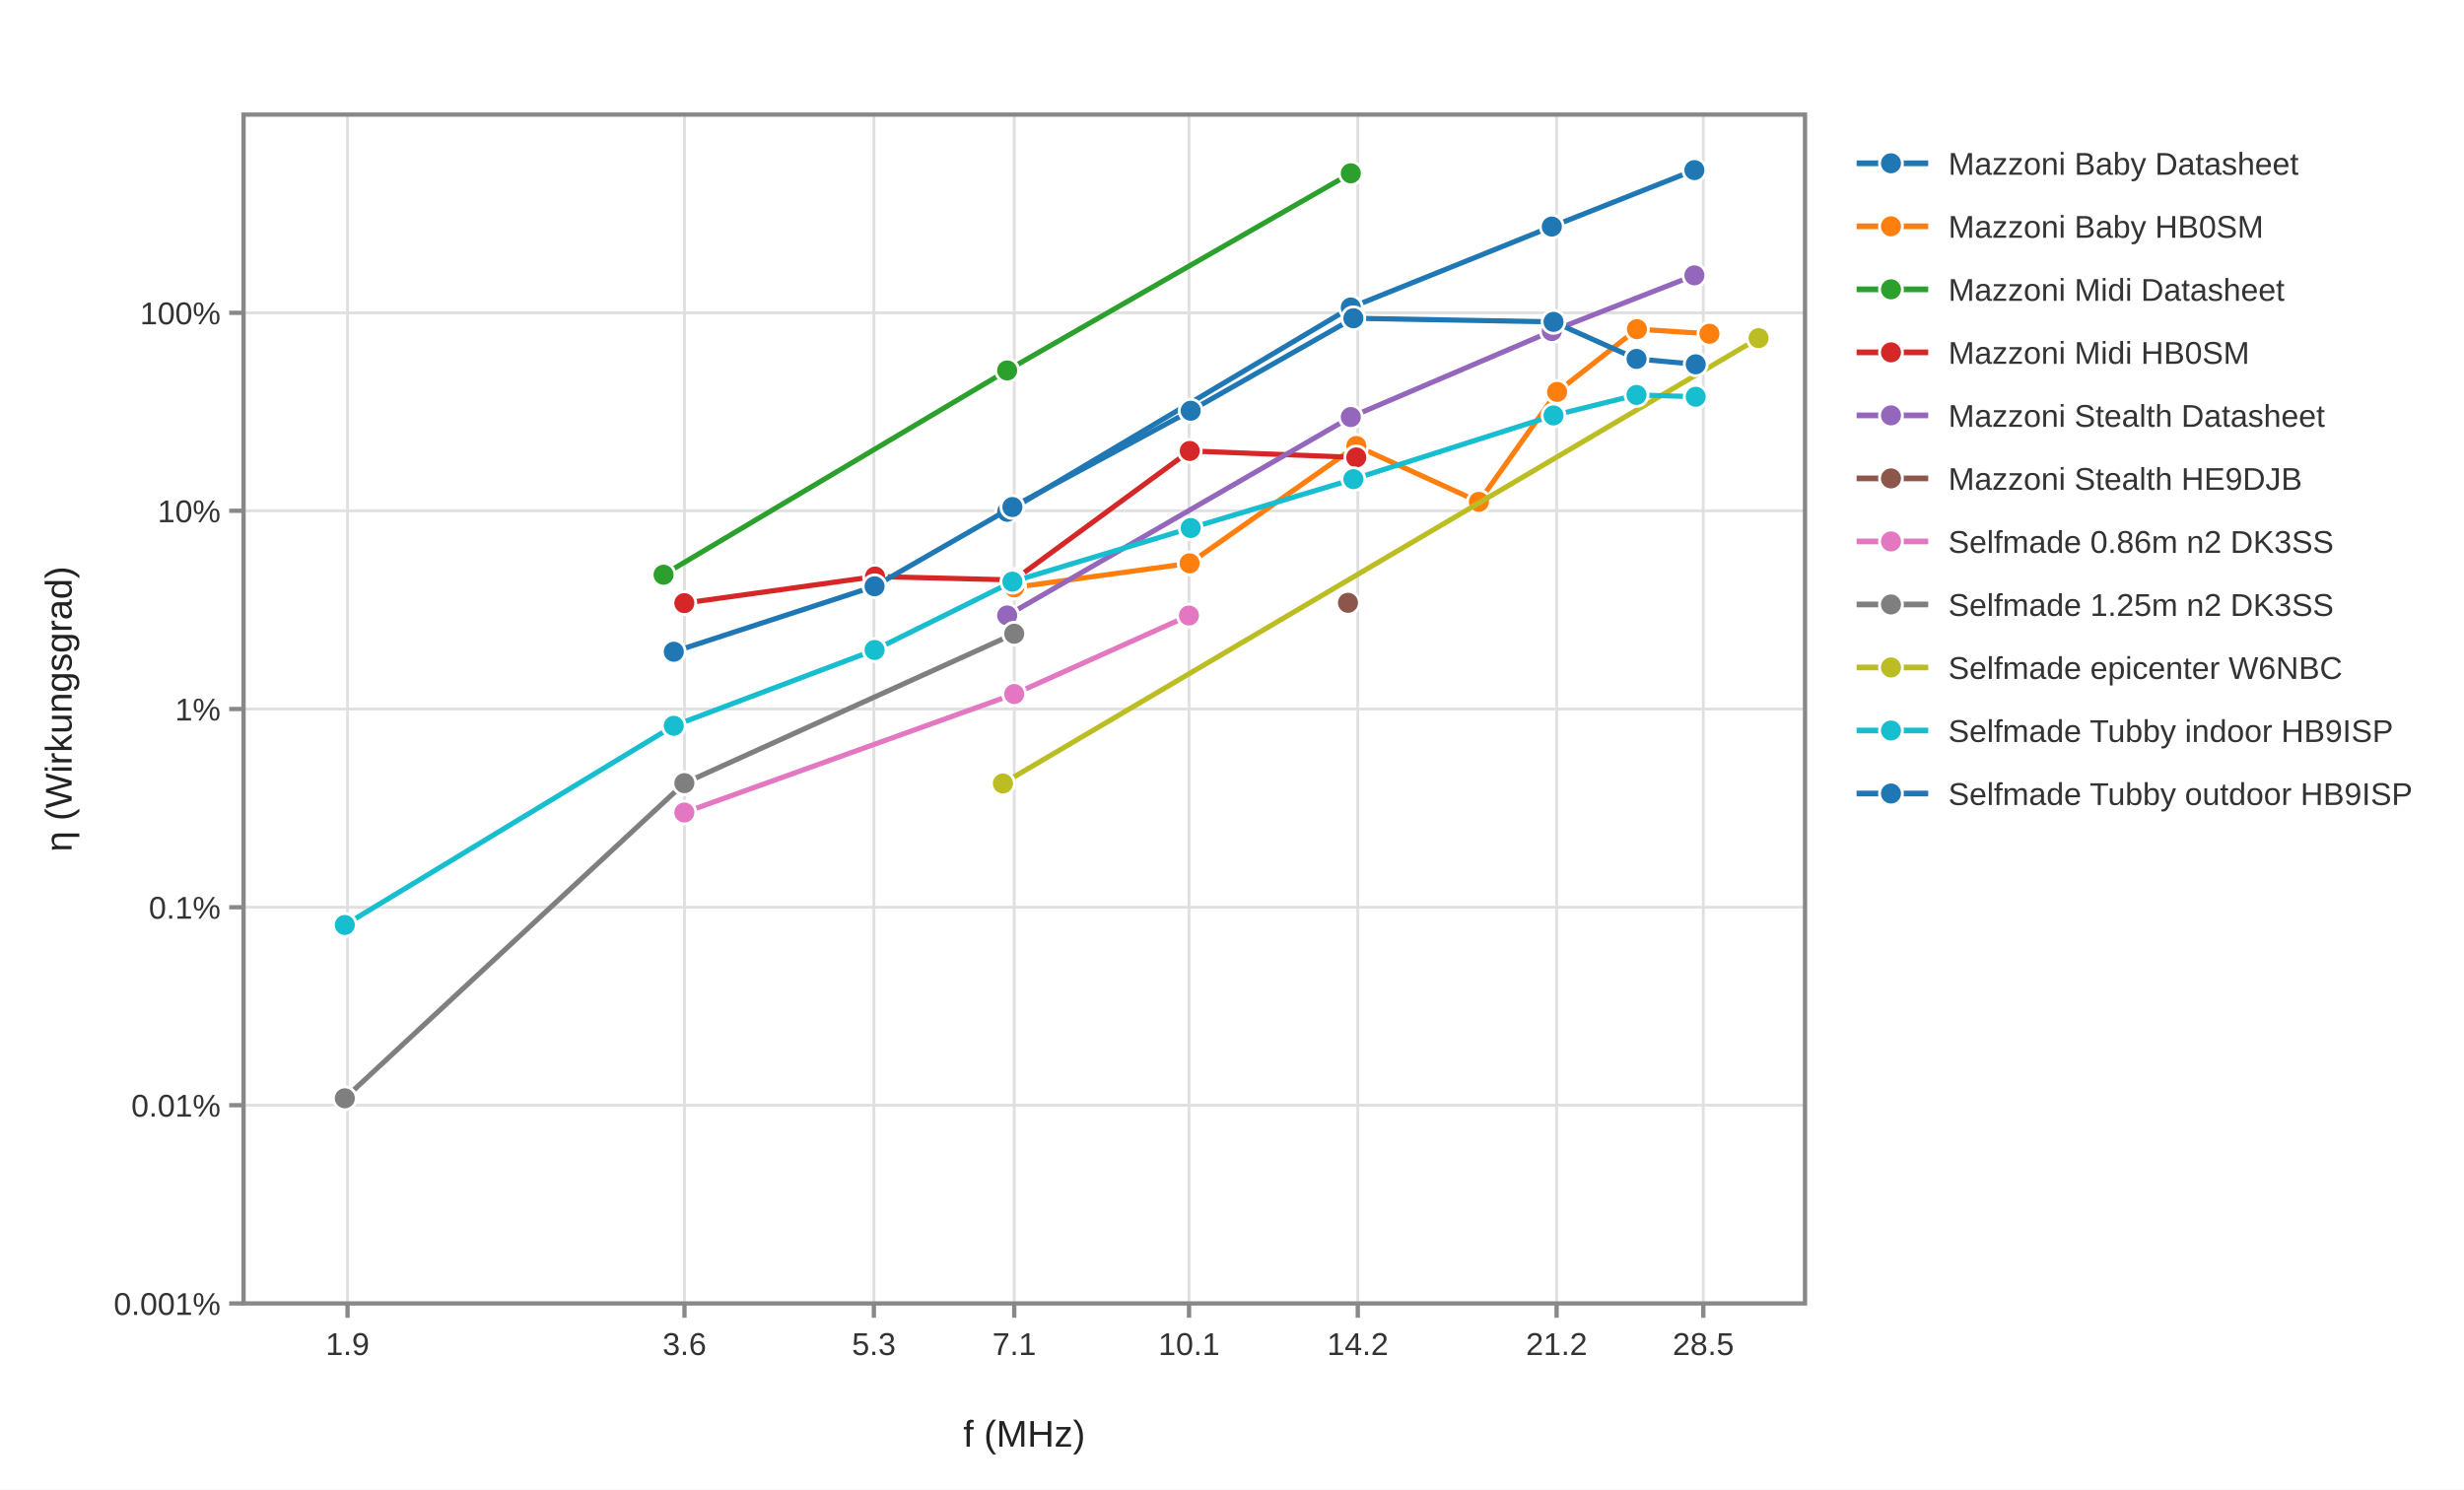
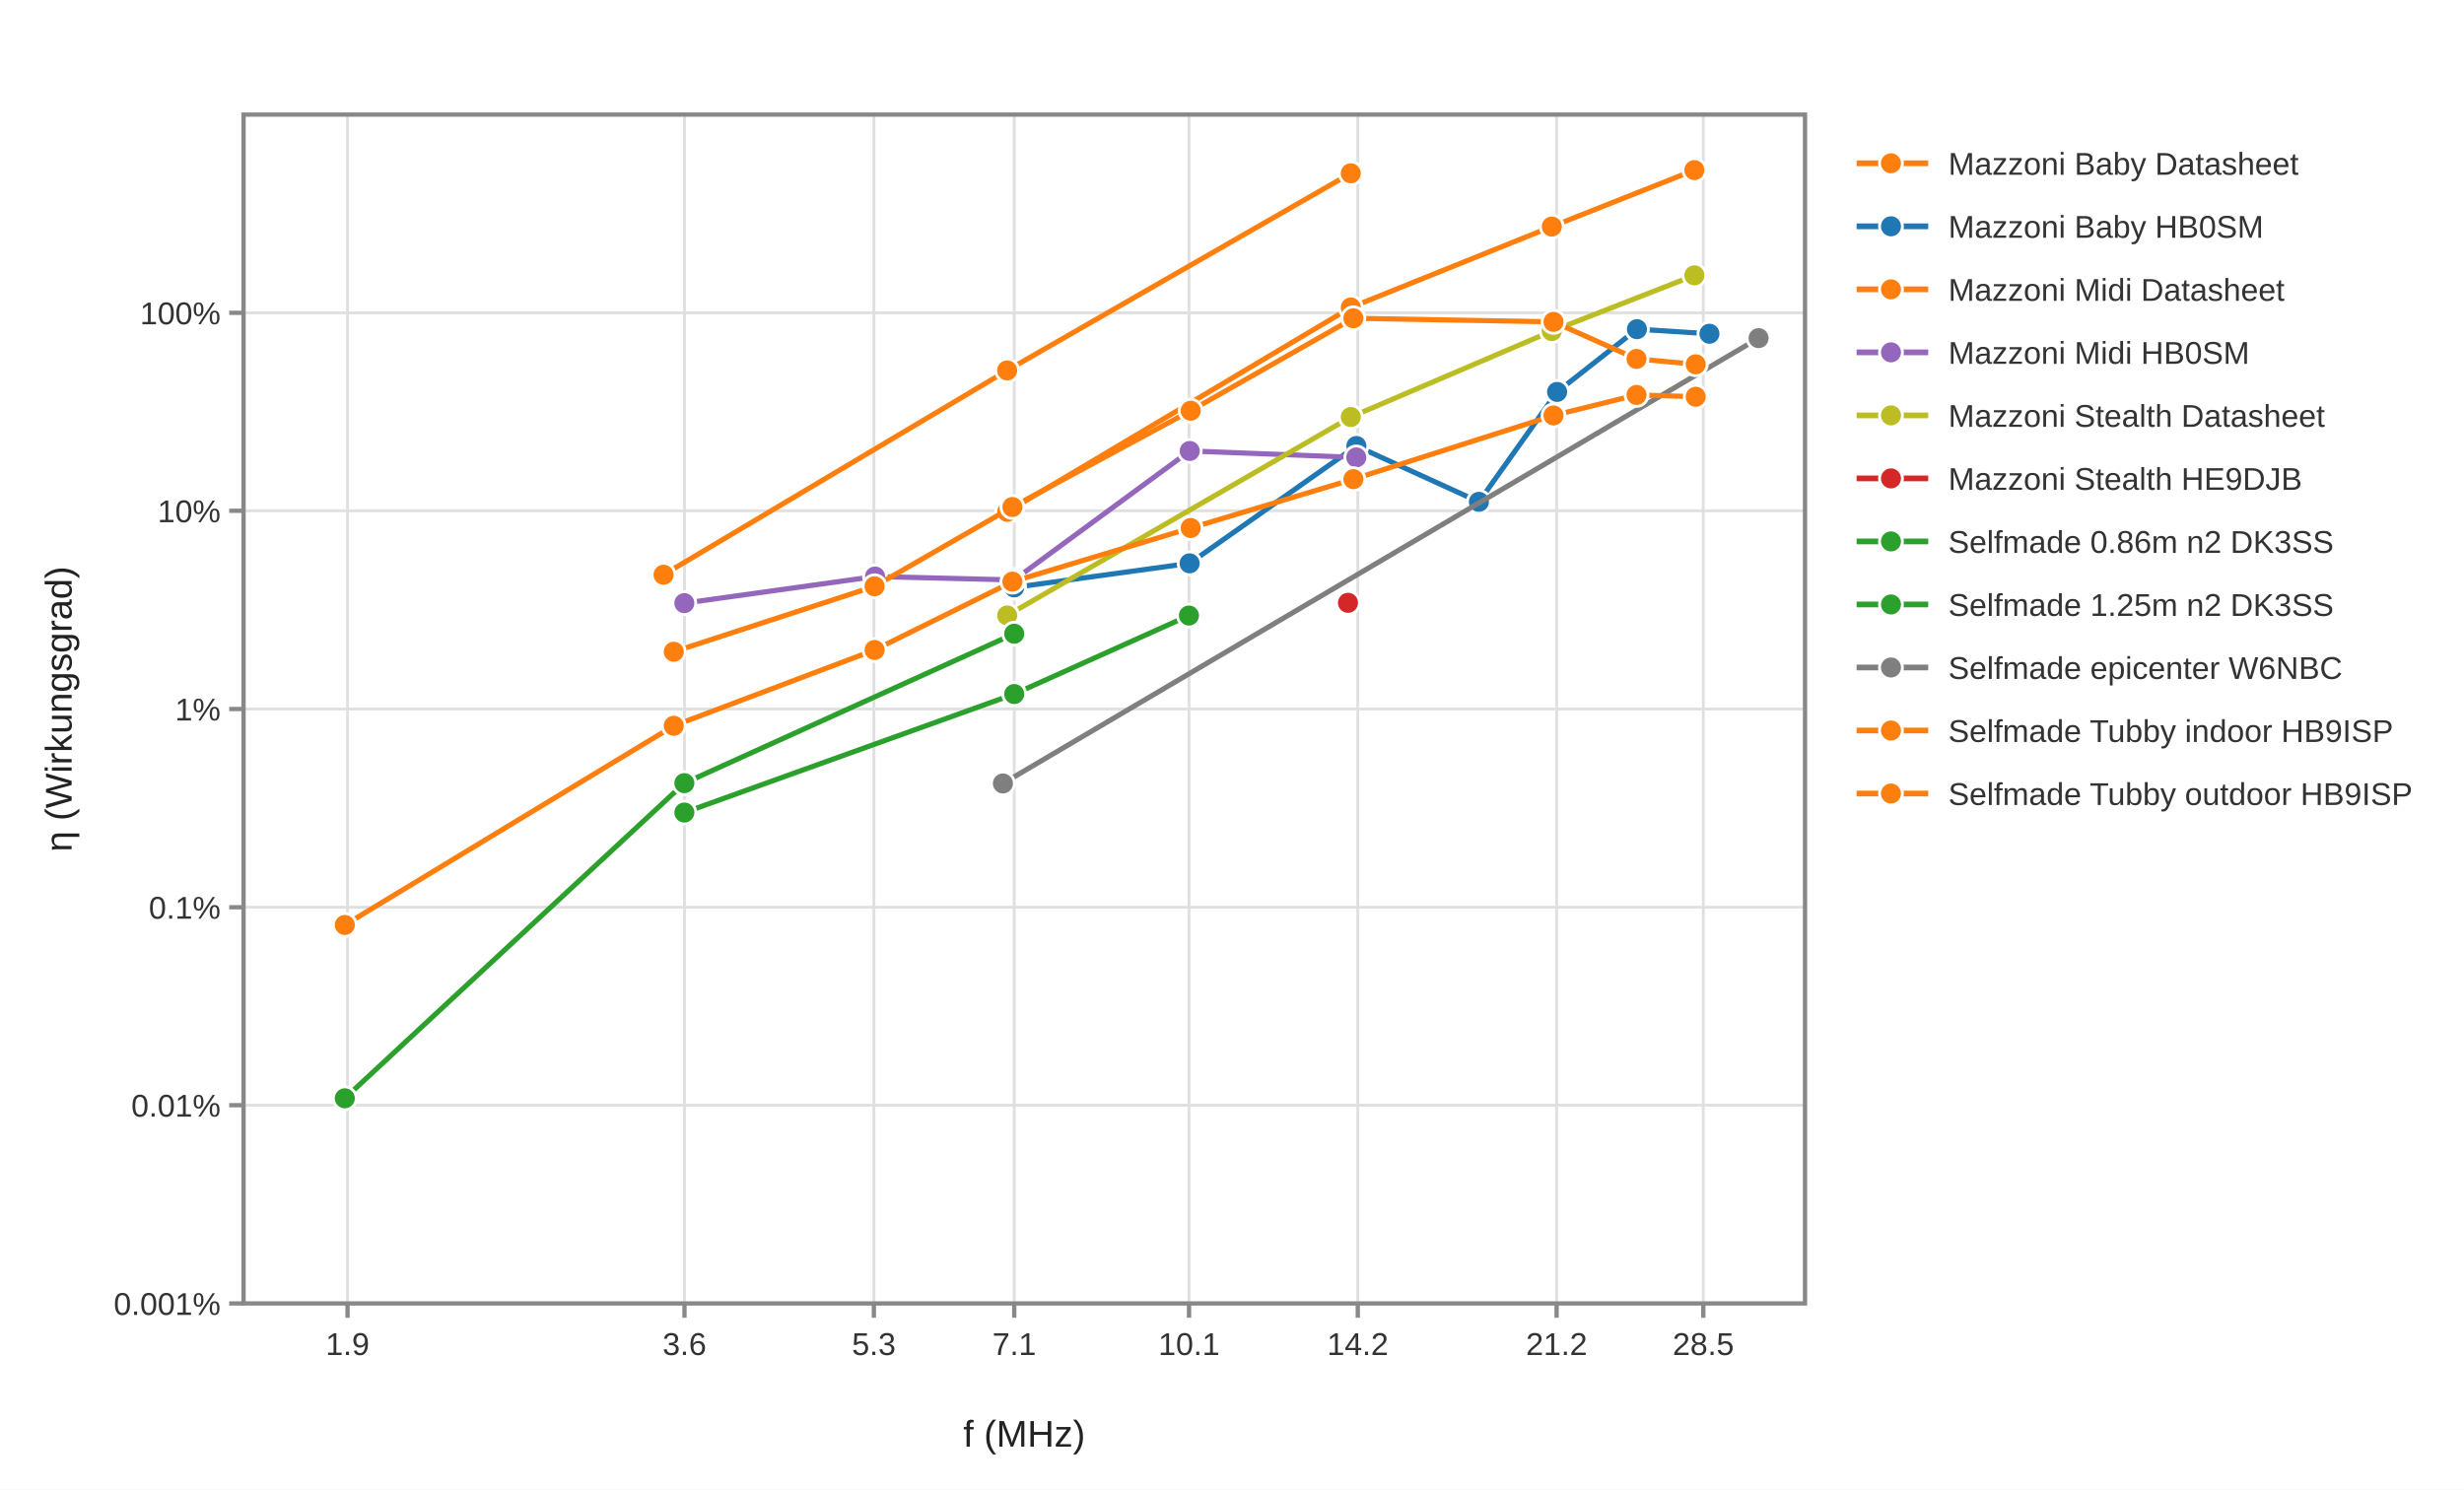
<svg xmlns="http://www.w3.org/2000/svg" width="860" height="520" viewBox="0 0 860 520">
  <rect width="860" height="520" fill="white" />
  <clipPath id="plotarea">
    <rect x="85" y="40" width="545" height="415" />
  </clipPath>
  <line x1="121.3" y1="40" x2="121.3" y2="455" stroke="#e0e0e0" stroke-width="1" />
  <line x1="238.9" y1="40" x2="238.9" y2="455" stroke="#e0e0e0" stroke-width="1" />
  <line x1="305.0" y1="40" x2="305.0" y2="455" stroke="#e0e0e0" stroke-width="1" />
  <line x1="354.0" y1="40" x2="354.0" y2="455" stroke="#e0e0e0" stroke-width="1" />
  <line x1="415.0" y1="40" x2="415.0" y2="455" stroke="#e0e0e0" stroke-width="1" />
  <line x1="473.9" y1="40" x2="473.9" y2="455" stroke="#e0e0e0" stroke-width="1" />
  <line x1="543.3" y1="40" x2="543.3" y2="455" stroke="#e0e0e0" stroke-width="1" />
  <line x1="594.5" y1="40" x2="594.5" y2="455" stroke="#e0e0e0" stroke-width="1" />
  <line x1="85" y1="455.0" x2="630" y2="455.0" stroke="#e0e0e0" stroke-width="1" />
  <line x1="85" y1="385.8" x2="630" y2="385.8" stroke="#e0e0e0" stroke-width="1" />
  <line x1="85" y1="316.7" x2="630" y2="316.7" stroke="#e0e0e0" stroke-width="1" />
  <line x1="85" y1="247.5" x2="630" y2="247.5" stroke="#e0e0e0" stroke-width="1" />
  <line x1="85" y1="178.3" x2="630" y2="178.3" stroke="#e0e0e0" stroke-width="1" />
  <line x1="85" y1="109.2" x2="630" y2="109.2" stroke="#e0e0e0" stroke-width="1" />
  <line x1="85" y1="40.0" x2="630" y2="40.0" stroke="#e0e0e0" stroke-width="1" />
  <rect x="85" y="40" width="545" height="415" fill="none" stroke="#888" stroke-width="1.5" />
  <line x1="121.3" y1="455" x2="121.3" y2="460" stroke="#888" stroke-width="1.5" />
  <text x="121.3" y="473" text-anchor="middle" font-size="11" font-family="Arial,sans-serif" fill="#333">1.9</text>
  <line x1="238.9" y1="455" x2="238.9" y2="460" stroke="#888" stroke-width="1.5" />
  <text x="238.9" y="473" text-anchor="middle" font-size="11" font-family="Arial,sans-serif" fill="#333">3.6</text>
  <line x1="305.0" y1="455" x2="305.0" y2="460" stroke="#888" stroke-width="1.5" />
  <text x="305.0" y="473" text-anchor="middle" font-size="11" font-family="Arial,sans-serif" fill="#333">5.3</text>
  <line x1="354.0" y1="455" x2="354.0" y2="460" stroke="#888" stroke-width="1.5" />
  <text x="354.0" y="473" text-anchor="middle" font-size="11" font-family="Arial,sans-serif" fill="#333">7.1</text>
  <line x1="415.0" y1="455" x2="415.0" y2="460" stroke="#888" stroke-width="1.5" />
  <text x="415.0" y="473" text-anchor="middle" font-size="11" font-family="Arial,sans-serif" fill="#333">10.1</text>
  <line x1="473.9" y1="455" x2="473.9" y2="460" stroke="#888" stroke-width="1.5" />
  <text x="473.9" y="473" text-anchor="middle" font-size="11" font-family="Arial,sans-serif" fill="#333">14.2</text>
  <line x1="543.3" y1="455" x2="543.3" y2="460" stroke="#888" stroke-width="1.5" />
  <text x="543.3" y="473" text-anchor="middle" font-size="11" font-family="Arial,sans-serif" fill="#333">21.2</text>
  <line x1="594.5" y1="455" x2="594.5" y2="460" stroke="#888" stroke-width="1.5" />
  <text x="594.5" y="473" text-anchor="middle" font-size="11" font-family="Arial,sans-serif" fill="#333">28.5</text>
  <line x1="80" y1="455.0" x2="85" y2="455.0" stroke="#888" stroke-width="1.5" />
  <text x="77" y="459.0" text-anchor="end" font-size="11" font-family="Arial,sans-serif" fill="#333">0.001%</text>
  <line x1="80" y1="385.8" x2="85" y2="385.8" stroke="#888" stroke-width="1.5" />
  <text x="77" y="389.8" text-anchor="end" font-size="11" font-family="Arial,sans-serif" fill="#333">0.01%</text>
  <line x1="80" y1="316.7" x2="85" y2="316.7" stroke="#888" stroke-width="1.5" />
  <text x="77" y="320.7" text-anchor="end" font-size="11" font-family="Arial,sans-serif" fill="#333">0.1%</text>
  <line x1="80" y1="247.5" x2="85" y2="247.5" stroke="#888" stroke-width="1.5" />
  <text x="77" y="251.5" text-anchor="end" font-size="11" font-family="Arial,sans-serif" fill="#333">1%</text>
  <line x1="80" y1="178.3" x2="85" y2="178.3" stroke="#888" stroke-width="1.5" />
  <text x="77" y="182.3" text-anchor="end" font-size="11" font-family="Arial,sans-serif" fill="#333">10%</text>
  <line x1="80" y1="109.2" x2="85" y2="109.2" stroke="#888" stroke-width="1.5" />
  <text x="77" y="113.2" text-anchor="end" font-size="11" font-family="Arial,sans-serif" fill="#333">100%</text>
  <text x="357.5" y="505" text-anchor="middle" font-size="13" font-family="Arial,sans-serif" fill="#222">f (MHz)</text>
  <text transform="rotate(-90 25 247.5)" x="25" y="247.5" text-anchor="middle" font-size="13" font-family="Arial,sans-serif" fill="#222">η (Wirkungsgrad)</text>
-   <polyline points="351.53,178.66 471.46,107.34 541.62,79.09 591.39,59.38" fill="none" stroke="#1f77b4" stroke-width="1.8" clip-path="url(#plotarea)" />
-   <circle cx="351.53" cy="178.66" r="4" fill="#1f77b4" stroke="white" stroke-width="1" clip-path="url(#plotarea)" />
-   <circle cx="471.46" cy="107.34" r="4" fill="#1f77b4" stroke="white" stroke-width="1" clip-path="url(#plotarea)" />
-   <circle cx="541.62" cy="79.09" r="4" fill="#1f77b4" stroke="white" stroke-width="1" clip-path="url(#plotarea)" />
-   <circle cx="591.39" cy="59.38" r="4" fill="#1f77b4" stroke="white" stroke-width="1" clip-path="url(#plotarea)" />
-   <polyline points="353.98,205.05 415.21,196.65 473.41,155.69 516.17,175.18 543.47,136.81 571.34,114.91 596.64,116.51" fill="none" stroke="#ff7f0e" stroke-width="1.8" clip-path="url(#plotarea)" />
-   <circle cx="353.98" cy="205.05" r="4" fill="#ff7f0e" stroke="white" stroke-width="1" clip-path="url(#plotarea)" />
-   <circle cx="415.21" cy="196.65" r="4" fill="#ff7f0e" stroke="white" stroke-width="1" clip-path="url(#plotarea)" />
-   <circle cx="473.41" cy="155.69" r="4" fill="#ff7f0e" stroke="white" stroke-width="1" clip-path="url(#plotarea)" />
-   <circle cx="516.17" cy="175.18" r="4" fill="#ff7f0e" stroke="white" stroke-width="1" clip-path="url(#plotarea)" />
-   <circle cx="543.47" cy="136.81" r="4" fill="#ff7f0e" stroke="white" stroke-width="1" clip-path="url(#plotarea)" />
-   <circle cx="571.34" cy="114.91" r="4" fill="#ff7f0e" stroke="white" stroke-width="1" clip-path="url(#plotarea)" />
-   <circle cx="596.64" cy="116.51" r="4" fill="#ff7f0e" stroke="white" stroke-width="1" clip-path="url(#plotarea)" />
-   <polyline points="231.60,200.63 351.53,129.31 471.46,60.49" fill="none" stroke="#2ca02c" stroke-width="1.8" clip-path="url(#plotarea)" />
-   <circle cx="231.60" cy="200.63" r="4" fill="#2ca02c" stroke="white" stroke-width="1" clip-path="url(#plotarea)" />
-   <circle cx="351.53" cy="129.31" r="4" fill="#2ca02c" stroke="white" stroke-width="1" clip-path="url(#plotarea)" />
-   <circle cx="471.46" cy="60.49" r="4" fill="#2ca02c" stroke="white" stroke-width="1" clip-path="url(#plotarea)" />
-   <polyline points="238.85,210.54 305.41,201.25 353.91,202.46 415.25,157.42 473.38,159.68" fill="none" stroke="#d62728" stroke-width="1.8" clip-path="url(#plotarea)" />
-   <circle cx="238.85" cy="210.54" r="4" fill="#d62728" stroke="white" stroke-width="1" clip-path="url(#plotarea)" />
-   <circle cx="305.41" cy="201.25" r="4" fill="#d62728" stroke="white" stroke-width="1" clip-path="url(#plotarea)" />
-   <circle cx="353.91" cy="202.46" r="4" fill="#d62728" stroke="white" stroke-width="1" clip-path="url(#plotarea)" />
-   <circle cx="415.25" cy="157.42" r="4" fill="#d62728" stroke="white" stroke-width="1" clip-path="url(#plotarea)" />
-   <circle cx="473.38" cy="159.68" r="4" fill="#d62728" stroke="white" stroke-width="1" clip-path="url(#plotarea)" />
-   <polyline points="351.53,214.85 471.46,145.58 541.62,115.58 591.39,96.12" fill="none" stroke="#9467bd" stroke-width="1.8" clip-path="url(#plotarea)" />
-   <circle cx="351.53" cy="214.85" r="4" fill="#9467bd" stroke="white" stroke-width="1" clip-path="url(#plotarea)" />
-   <circle cx="471.46" cy="145.58" r="4" fill="#9467bd" stroke="white" stroke-width="1" clip-path="url(#plotarea)" />
-   <circle cx="541.62" cy="115.58" r="4" fill="#9467bd" stroke="white" stroke-width="1" clip-path="url(#plotarea)" />
-   <circle cx="591.39" cy="96.12" r="4" fill="#9467bd" stroke="white" stroke-width="1" clip-path="url(#plotarea)" />
-   <polyline points="470.49,210.43" fill="none" stroke="#8c564b" stroke-width="1.8" clip-path="url(#plotarea)" />
-   <circle cx="470.49" cy="210.43" r="4" fill="#8c564b" stroke="white" stroke-width="1" clip-path="url(#plotarea)" />
-   <polyline points="238.86,283.64 353.99,242.28 414.97,214.87" fill="none" stroke="#e377c2" stroke-width="1.8" clip-path="url(#plotarea)" />
-   <circle cx="238.86" cy="283.64" r="4" fill="#e377c2" stroke="white" stroke-width="1" clip-path="url(#plotarea)" />
-   <circle cx="353.99" cy="242.28" r="4" fill="#e377c2" stroke="white" stroke-width="1" clip-path="url(#plotarea)" />
-   <circle cx="414.97" cy="214.87" r="4" fill="#e377c2" stroke="white" stroke-width="1" clip-path="url(#plotarea)" />
-   <polyline points="120.35,383.39 238.86,273.38 353.99,221.22" fill="none" stroke="#7f7f7f" stroke-width="1.8" clip-path="url(#plotarea)" />
-   <circle cx="120.35" cy="383.39" r="4" fill="#7f7f7f" stroke="white" stroke-width="1" clip-path="url(#plotarea)" />
-   <circle cx="238.86" cy="273.38" r="4" fill="#7f7f7f" stroke="white" stroke-width="1" clip-path="url(#plotarea)" />
-   <circle cx="353.99" cy="221.22" r="4" fill="#7f7f7f" stroke="white" stroke-width="1" clip-path="url(#plotarea)" />
-   <polyline points="350.04,273.49 613.79,118.04" fill="none" stroke="#bcbd22" stroke-width="1.8" clip-path="url(#plotarea)" />
-   <circle cx="350.04" cy="273.49" r="4" fill="#bcbd22" stroke="white" stroke-width="1" clip-path="url(#plotarea)" />
-   <circle cx="613.79" cy="118.04" r="4" fill="#bcbd22" stroke="white" stroke-width="1" clip-path="url(#plotarea)" />
-   <polyline points="120.35,322.89 235.17,253.35 305.25,226.90 353.35,203.05 415.58,184.32 472.37,167.26 542.22,145.02 571.19,137.86 591.85,138.50" fill="none" stroke="#17becf" stroke-width="1.8" clip-path="url(#plotarea)" />
-   <circle cx="120.35" cy="322.89" r="4" fill="#17becf" stroke="white" stroke-width="1" clip-path="url(#plotarea)" />
-   <circle cx="235.17" cy="253.35" r="4" fill="#17becf" stroke="white" stroke-width="1" clip-path="url(#plotarea)" />
-   <circle cx="305.25" cy="226.90" r="4" fill="#17becf" stroke="white" stroke-width="1" clip-path="url(#plotarea)" />
-   <circle cx="353.35" cy="203.05" r="4" fill="#17becf" stroke="white" stroke-width="1" clip-path="url(#plotarea)" />
-   <circle cx="415.58" cy="184.32" r="4" fill="#17becf" stroke="white" stroke-width="1" clip-path="url(#plotarea)" />
-   <circle cx="472.37" cy="167.26" r="4" fill="#17becf" stroke="white" stroke-width="1" clip-path="url(#plotarea)" />
-   <circle cx="542.22" cy="145.02" r="4" fill="#17becf" stroke="white" stroke-width="1" clip-path="url(#plotarea)" />
-   <circle cx="571.19" cy="137.86" r="4" fill="#17becf" stroke="white" stroke-width="1" clip-path="url(#plotarea)" />
-   <circle cx="591.85" cy="138.50" r="4" fill="#17becf" stroke="white" stroke-width="1" clip-path="url(#plotarea)" />
-   <polyline points="235.17,227.51 305.25,204.66 353.35,176.99 415.58,143.38 472.37,111.10 542.22,112.36 571.19,125.29 591.85,127.17" fill="none" stroke="#1f77b4" stroke-width="1.8" clip-path="url(#plotarea)" />
-   <circle cx="235.17" cy="227.51" r="4" fill="#1f77b4" stroke="white" stroke-width="1" clip-path="url(#plotarea)" />
-   <circle cx="305.25" cy="204.66" r="4" fill="#1f77b4" stroke="white" stroke-width="1" clip-path="url(#plotarea)" />
-   <circle cx="353.35" cy="176.99" r="4" fill="#1f77b4" stroke="white" stroke-width="1" clip-path="url(#plotarea)" />
-   <circle cx="415.58" cy="143.38" r="4" fill="#1f77b4" stroke="white" stroke-width="1" clip-path="url(#plotarea)" />
-   <circle cx="472.37" cy="111.10" r="4" fill="#1f77b4" stroke="white" stroke-width="1" clip-path="url(#plotarea)" />
-   <circle cx="542.22" cy="112.36" r="4" fill="#1f77b4" stroke="white" stroke-width="1" clip-path="url(#plotarea)" />
-   <circle cx="571.19" cy="125.29" r="4" fill="#1f77b4" stroke="white" stroke-width="1" clip-path="url(#plotarea)" />
-   <circle cx="591.85" cy="127.17" r="4" fill="#1f77b4" stroke="white" stroke-width="1" clip-path="url(#plotarea)" />
-   <line x1="648" y1="57" x2="673" y2="57" stroke="#1f77b4" stroke-width="2" />
-   <circle cx="660" cy="57" r="4" fill="#1f77b4" stroke="white" stroke-width="1" />
+   <polyline points="351.53,178.66 471.46,107.34 541.62,79.09 591.39,59.38" fill="none" stroke="#ff7f0e" stroke-width="1.8" clip-path="url(#plotarea)" />
+   <circle cx="351.53" cy="178.66" r="4" fill="#ff7f0e" stroke="white" stroke-width="1" clip-path="url(#plotarea)" />
+   <circle cx="471.46" cy="107.34" r="4" fill="#ff7f0e" stroke="white" stroke-width="1" clip-path="url(#plotarea)" />
+   <circle cx="541.62" cy="79.09" r="4" fill="#ff7f0e" stroke="white" stroke-width="1" clip-path="url(#plotarea)" />
+   <circle cx="591.39" cy="59.38" r="4" fill="#ff7f0e" stroke="white" stroke-width="1" clip-path="url(#plotarea)" />
+   <polyline points="353.98,205.05 415.21,196.65 473.41,155.69 516.17,175.18 543.47,136.81 571.34,114.91 596.64,116.51" fill="none" stroke="#1f77b4" stroke-width="1.8" clip-path="url(#plotarea)" />
+   <circle cx="353.98" cy="205.05" r="4" fill="#1f77b4" stroke="white" stroke-width="1" clip-path="url(#plotarea)" />
+   <circle cx="415.21" cy="196.65" r="4" fill="#1f77b4" stroke="white" stroke-width="1" clip-path="url(#plotarea)" />
+   <circle cx="473.41" cy="155.69" r="4" fill="#1f77b4" stroke="white" stroke-width="1" clip-path="url(#plotarea)" />
+   <circle cx="516.17" cy="175.18" r="4" fill="#1f77b4" stroke="white" stroke-width="1" clip-path="url(#plotarea)" />
+   <circle cx="543.47" cy="136.81" r="4" fill="#1f77b4" stroke="white" stroke-width="1" clip-path="url(#plotarea)" />
+   <circle cx="571.34" cy="114.91" r="4" fill="#1f77b4" stroke="white" stroke-width="1" clip-path="url(#plotarea)" />
+   <circle cx="596.64" cy="116.51" r="4" fill="#1f77b4" stroke="white" stroke-width="1" clip-path="url(#plotarea)" />
+   <polyline points="231.60,200.63 351.53,129.31 471.46,60.49" fill="none" stroke="#ff7f0e" stroke-width="1.8" clip-path="url(#plotarea)" />
+   <circle cx="231.60" cy="200.63" r="4" fill="#ff7f0e" stroke="white" stroke-width="1" clip-path="url(#plotarea)" />
+   <circle cx="351.53" cy="129.31" r="4" fill="#ff7f0e" stroke="white" stroke-width="1" clip-path="url(#plotarea)" />
+   <circle cx="471.46" cy="60.49" r="4" fill="#ff7f0e" stroke="white" stroke-width="1" clip-path="url(#plotarea)" />
+   <polyline points="238.85,210.54 305.41,201.25 353.91,202.46 415.25,157.42 473.38,159.68" fill="none" stroke="#9467bd" stroke-width="1.8" clip-path="url(#plotarea)" />
+   <circle cx="238.85" cy="210.54" r="4" fill="#9467bd" stroke="white" stroke-width="1" clip-path="url(#plotarea)" />
+   <circle cx="305.41" cy="201.25" r="4" fill="#9467bd" stroke="white" stroke-width="1" clip-path="url(#plotarea)" />
+   <circle cx="353.91" cy="202.46" r="4" fill="#9467bd" stroke="white" stroke-width="1" clip-path="url(#plotarea)" />
+   <circle cx="415.25" cy="157.42" r="4" fill="#9467bd" stroke="white" stroke-width="1" clip-path="url(#plotarea)" />
+   <circle cx="473.38" cy="159.68" r="4" fill="#9467bd" stroke="white" stroke-width="1" clip-path="url(#plotarea)" />
+   <polyline points="351.53,214.85 471.46,145.58 541.62,115.58 591.39,96.12" fill="none" stroke="#bcbd22" stroke-width="1.8" clip-path="url(#plotarea)" />
+   <circle cx="351.53" cy="214.85" r="4" fill="#bcbd22" stroke="white" stroke-width="1" clip-path="url(#plotarea)" />
+   <circle cx="471.46" cy="145.58" r="4" fill="#bcbd22" stroke="white" stroke-width="1" clip-path="url(#plotarea)" />
+   <circle cx="541.62" cy="115.58" r="4" fill="#bcbd22" stroke="white" stroke-width="1" clip-path="url(#plotarea)" />
+   <circle cx="591.39" cy="96.12" r="4" fill="#bcbd22" stroke="white" stroke-width="1" clip-path="url(#plotarea)" />
+   <polyline points="470.49,210.43" fill="none" stroke="#d62728" stroke-width="1.8" clip-path="url(#plotarea)" />
+   <circle cx="470.49" cy="210.43" r="4" fill="#d62728" stroke="white" stroke-width="1" clip-path="url(#plotarea)" />
+   <polyline points="238.86,283.64 353.99,242.28 414.97,214.87" fill="none" stroke="#2ca02c" stroke-width="1.8" clip-path="url(#plotarea)" />
+   <circle cx="238.86" cy="283.64" r="4" fill="#2ca02c" stroke="white" stroke-width="1" clip-path="url(#plotarea)" />
+   <circle cx="353.99" cy="242.28" r="4" fill="#2ca02c" stroke="white" stroke-width="1" clip-path="url(#plotarea)" />
+   <circle cx="414.97" cy="214.87" r="4" fill="#2ca02c" stroke="white" stroke-width="1" clip-path="url(#plotarea)" />
+   <polyline points="120.35,383.39 238.86,273.38 353.99,221.22" fill="none" stroke="#2ca02c" stroke-width="1.8" clip-path="url(#plotarea)" />
+   <circle cx="120.35" cy="383.39" r="4" fill="#2ca02c" stroke="white" stroke-width="1" clip-path="url(#plotarea)" />
+   <circle cx="238.86" cy="273.38" r="4" fill="#2ca02c" stroke="white" stroke-width="1" clip-path="url(#plotarea)" />
+   <circle cx="353.99" cy="221.22" r="4" fill="#2ca02c" stroke="white" stroke-width="1" clip-path="url(#plotarea)" />
+   <polyline points="350.04,273.49 613.79,118.04" fill="none" stroke="#7f7f7f" stroke-width="1.8" clip-path="url(#plotarea)" />
+   <circle cx="350.04" cy="273.49" r="4" fill="#7f7f7f" stroke="white" stroke-width="1" clip-path="url(#plotarea)" />
+   <circle cx="613.79" cy="118.04" r="4" fill="#7f7f7f" stroke="white" stroke-width="1" clip-path="url(#plotarea)" />
+   <polyline points="120.35,322.89 235.17,253.35 305.25,226.90 353.35,203.05 415.58,184.32 472.37,167.26 542.22,145.02 571.19,137.86 591.85,138.50" fill="none" stroke="#ff7f0e" stroke-width="1.8" clip-path="url(#plotarea)" />
+   <circle cx="120.35" cy="322.89" r="4" fill="#ff7f0e" stroke="white" stroke-width="1" clip-path="url(#plotarea)" />
+   <circle cx="235.17" cy="253.35" r="4" fill="#ff7f0e" stroke="white" stroke-width="1" clip-path="url(#plotarea)" />
+   <circle cx="305.25" cy="226.90" r="4" fill="#ff7f0e" stroke="white" stroke-width="1" clip-path="url(#plotarea)" />
+   <circle cx="353.35" cy="203.05" r="4" fill="#ff7f0e" stroke="white" stroke-width="1" clip-path="url(#plotarea)" />
+   <circle cx="415.58" cy="184.32" r="4" fill="#ff7f0e" stroke="white" stroke-width="1" clip-path="url(#plotarea)" />
+   <circle cx="472.37" cy="167.26" r="4" fill="#ff7f0e" stroke="white" stroke-width="1" clip-path="url(#plotarea)" />
+   <circle cx="542.22" cy="145.02" r="4" fill="#ff7f0e" stroke="white" stroke-width="1" clip-path="url(#plotarea)" />
+   <circle cx="571.19" cy="137.86" r="4" fill="#ff7f0e" stroke="white" stroke-width="1" clip-path="url(#plotarea)" />
+   <circle cx="591.85" cy="138.50" r="4" fill="#ff7f0e" stroke="white" stroke-width="1" clip-path="url(#plotarea)" />
+   <polyline points="235.17,227.51 305.25,204.66 353.35,176.99 415.58,143.38 472.37,111.10 542.22,112.36 571.19,125.29 591.85,127.17" fill="none" stroke="#ff7f0e" stroke-width="1.8" clip-path="url(#plotarea)" />
+   <circle cx="235.17" cy="227.51" r="4" fill="#ff7f0e" stroke="white" stroke-width="1" clip-path="url(#plotarea)" />
+   <circle cx="305.25" cy="204.66" r="4" fill="#ff7f0e" stroke="white" stroke-width="1" clip-path="url(#plotarea)" />
+   <circle cx="353.35" cy="176.99" r="4" fill="#ff7f0e" stroke="white" stroke-width="1" clip-path="url(#plotarea)" />
+   <circle cx="415.58" cy="143.38" r="4" fill="#ff7f0e" stroke="white" stroke-width="1" clip-path="url(#plotarea)" />
+   <circle cx="472.37" cy="111.10" r="4" fill="#ff7f0e" stroke="white" stroke-width="1" clip-path="url(#plotarea)" />
+   <circle cx="542.22" cy="112.36" r="4" fill="#ff7f0e" stroke="white" stroke-width="1" clip-path="url(#plotarea)" />
+   <circle cx="571.19" cy="125.29" r="4" fill="#ff7f0e" stroke="white" stroke-width="1" clip-path="url(#plotarea)" />
+   <circle cx="591.85" cy="127.17" r="4" fill="#ff7f0e" stroke="white" stroke-width="1" clip-path="url(#plotarea)" />
+   <line x1="648" y1="57" x2="673" y2="57" stroke="#ff7f0e" stroke-width="2" />
+   <circle cx="660" cy="57" r="4" fill="#ff7f0e" stroke="white" stroke-width="1" />
  <text x="680" y="61" font-size="11" font-family="Arial,sans-serif" fill="#333">Mazzoni Baby Datasheet</text>
-   <line x1="648" y1="79" x2="673" y2="79" stroke="#ff7f0e" stroke-width="2" />
-   <circle cx="660" cy="79" r="4" fill="#ff7f0e" stroke="white" stroke-width="1" />
+   <line x1="648" y1="79" x2="673" y2="79" stroke="#1f77b4" stroke-width="2" />
+   <circle cx="660" cy="79" r="4" fill="#1f77b4" stroke="white" stroke-width="1" />
  <text x="680" y="83" font-size="11" font-family="Arial,sans-serif" fill="#333">Mazzoni Baby HB0SM</text>
-   <line x1="648" y1="101" x2="673" y2="101" stroke="#2ca02c" stroke-width="2" />
-   <circle cx="660" cy="101" r="4" fill="#2ca02c" stroke="white" stroke-width="1" />
+   <line x1="648" y1="101" x2="673" y2="101" stroke="#ff7f0e" stroke-width="2" />
+   <circle cx="660" cy="101" r="4" fill="#ff7f0e" stroke="white" stroke-width="1" />
  <text x="680" y="105" font-size="11" font-family="Arial,sans-serif" fill="#333">Mazzoni Midi Datasheet</text>
-   <line x1="648" y1="123" x2="673" y2="123" stroke="#d62728" stroke-width="2" />
-   <circle cx="660" cy="123" r="4" fill="#d62728" stroke="white" stroke-width="1" />
+   <line x1="648" y1="123" x2="673" y2="123" stroke="#9467bd" stroke-width="2" />
+   <circle cx="660" cy="123" r="4" fill="#9467bd" stroke="white" stroke-width="1" />
  <text x="680" y="127" font-size="11" font-family="Arial,sans-serif" fill="#333">Mazzoni Midi HB0SM</text>
-   <line x1="648" y1="145" x2="673" y2="145" stroke="#9467bd" stroke-width="2" />
-   <circle cx="660" cy="145" r="4" fill="#9467bd" stroke="white" stroke-width="1" />
+   <line x1="648" y1="145" x2="673" y2="145" stroke="#bcbd22" stroke-width="2" />
+   <circle cx="660" cy="145" r="4" fill="#bcbd22" stroke="white" stroke-width="1" />
  <text x="680" y="149" font-size="11" font-family="Arial,sans-serif" fill="#333">Mazzoni Stealth Datasheet</text>
-   <line x1="648" y1="167" x2="673" y2="167" stroke="#8c564b" stroke-width="2" />
-   <circle cx="660" cy="167" r="4" fill="#8c564b" stroke="white" stroke-width="1" />
+   <line x1="648" y1="167" x2="673" y2="167" stroke="#d62728" stroke-width="2" />
+   <circle cx="660" cy="167" r="4" fill="#d62728" stroke="white" stroke-width="1" />
  <text x="680" y="171" font-size="11" font-family="Arial,sans-serif" fill="#333">Mazzoni Stealth HE9DJB</text>
-   <line x1="648" y1="189" x2="673" y2="189" stroke="#e377c2" stroke-width="2" />
-   <circle cx="660" cy="189" r="4" fill="#e377c2" stroke="white" stroke-width="1" />
+   <line x1="648" y1="189" x2="673" y2="189" stroke="#2ca02c" stroke-width="2" />
+   <circle cx="660" cy="189" r="4" fill="#2ca02c" stroke="white" stroke-width="1" />
  <text x="680" y="193" font-size="11" font-family="Arial,sans-serif" fill="#333">Selfmade 0.86m n2 DK3SS</text>
-   <line x1="648" y1="211" x2="673" y2="211" stroke="#7f7f7f" stroke-width="2" />
-   <circle cx="660" cy="211" r="4" fill="#7f7f7f" stroke="white" stroke-width="1" />
+   <line x1="648" y1="211" x2="673" y2="211" stroke="#2ca02c" stroke-width="2" />
+   <circle cx="660" cy="211" r="4" fill="#2ca02c" stroke="white" stroke-width="1" />
  <text x="680" y="215" font-size="11" font-family="Arial,sans-serif" fill="#333">Selfmade 1.25m n2 DK3SS</text>
-   <line x1="648" y1="233" x2="673" y2="233" stroke="#bcbd22" stroke-width="2" />
-   <circle cx="660" cy="233" r="4" fill="#bcbd22" stroke="white" stroke-width="1" />
+   <line x1="648" y1="233" x2="673" y2="233" stroke="#7f7f7f" stroke-width="2" />
+   <circle cx="660" cy="233" r="4" fill="#7f7f7f" stroke="white" stroke-width="1" />
  <text x="680" y="237" font-size="11" font-family="Arial,sans-serif" fill="#333">Selfmade epicenter W6NBC</text>
-   <line x1="648" y1="255" x2="673" y2="255" stroke="#17becf" stroke-width="2" />
-   <circle cx="660" cy="255" r="4" fill="#17becf" stroke="white" stroke-width="1" />
+   <line x1="648" y1="255" x2="673" y2="255" stroke="#ff7f0e" stroke-width="2" />
+   <circle cx="660" cy="255" r="4" fill="#ff7f0e" stroke="white" stroke-width="1" />
  <text x="680" y="259" font-size="11" font-family="Arial,sans-serif" fill="#333">Selfmade Tubby indoor HB9ISP</text>
-   <line x1="648" y1="277" x2="673" y2="277" stroke="#1f77b4" stroke-width="2" />
-   <circle cx="660" cy="277" r="4" fill="#1f77b4" stroke="white" stroke-width="1" />
+   <line x1="648" y1="277" x2="673" y2="277" stroke="#ff7f0e" stroke-width="2" />
+   <circle cx="660" cy="277" r="4" fill="#ff7f0e" stroke="white" stroke-width="1" />
  <text x="680" y="281" font-size="11" font-family="Arial,sans-serif" fill="#333">Selfmade Tubby outdoor HB9ISP</text>
</svg>
